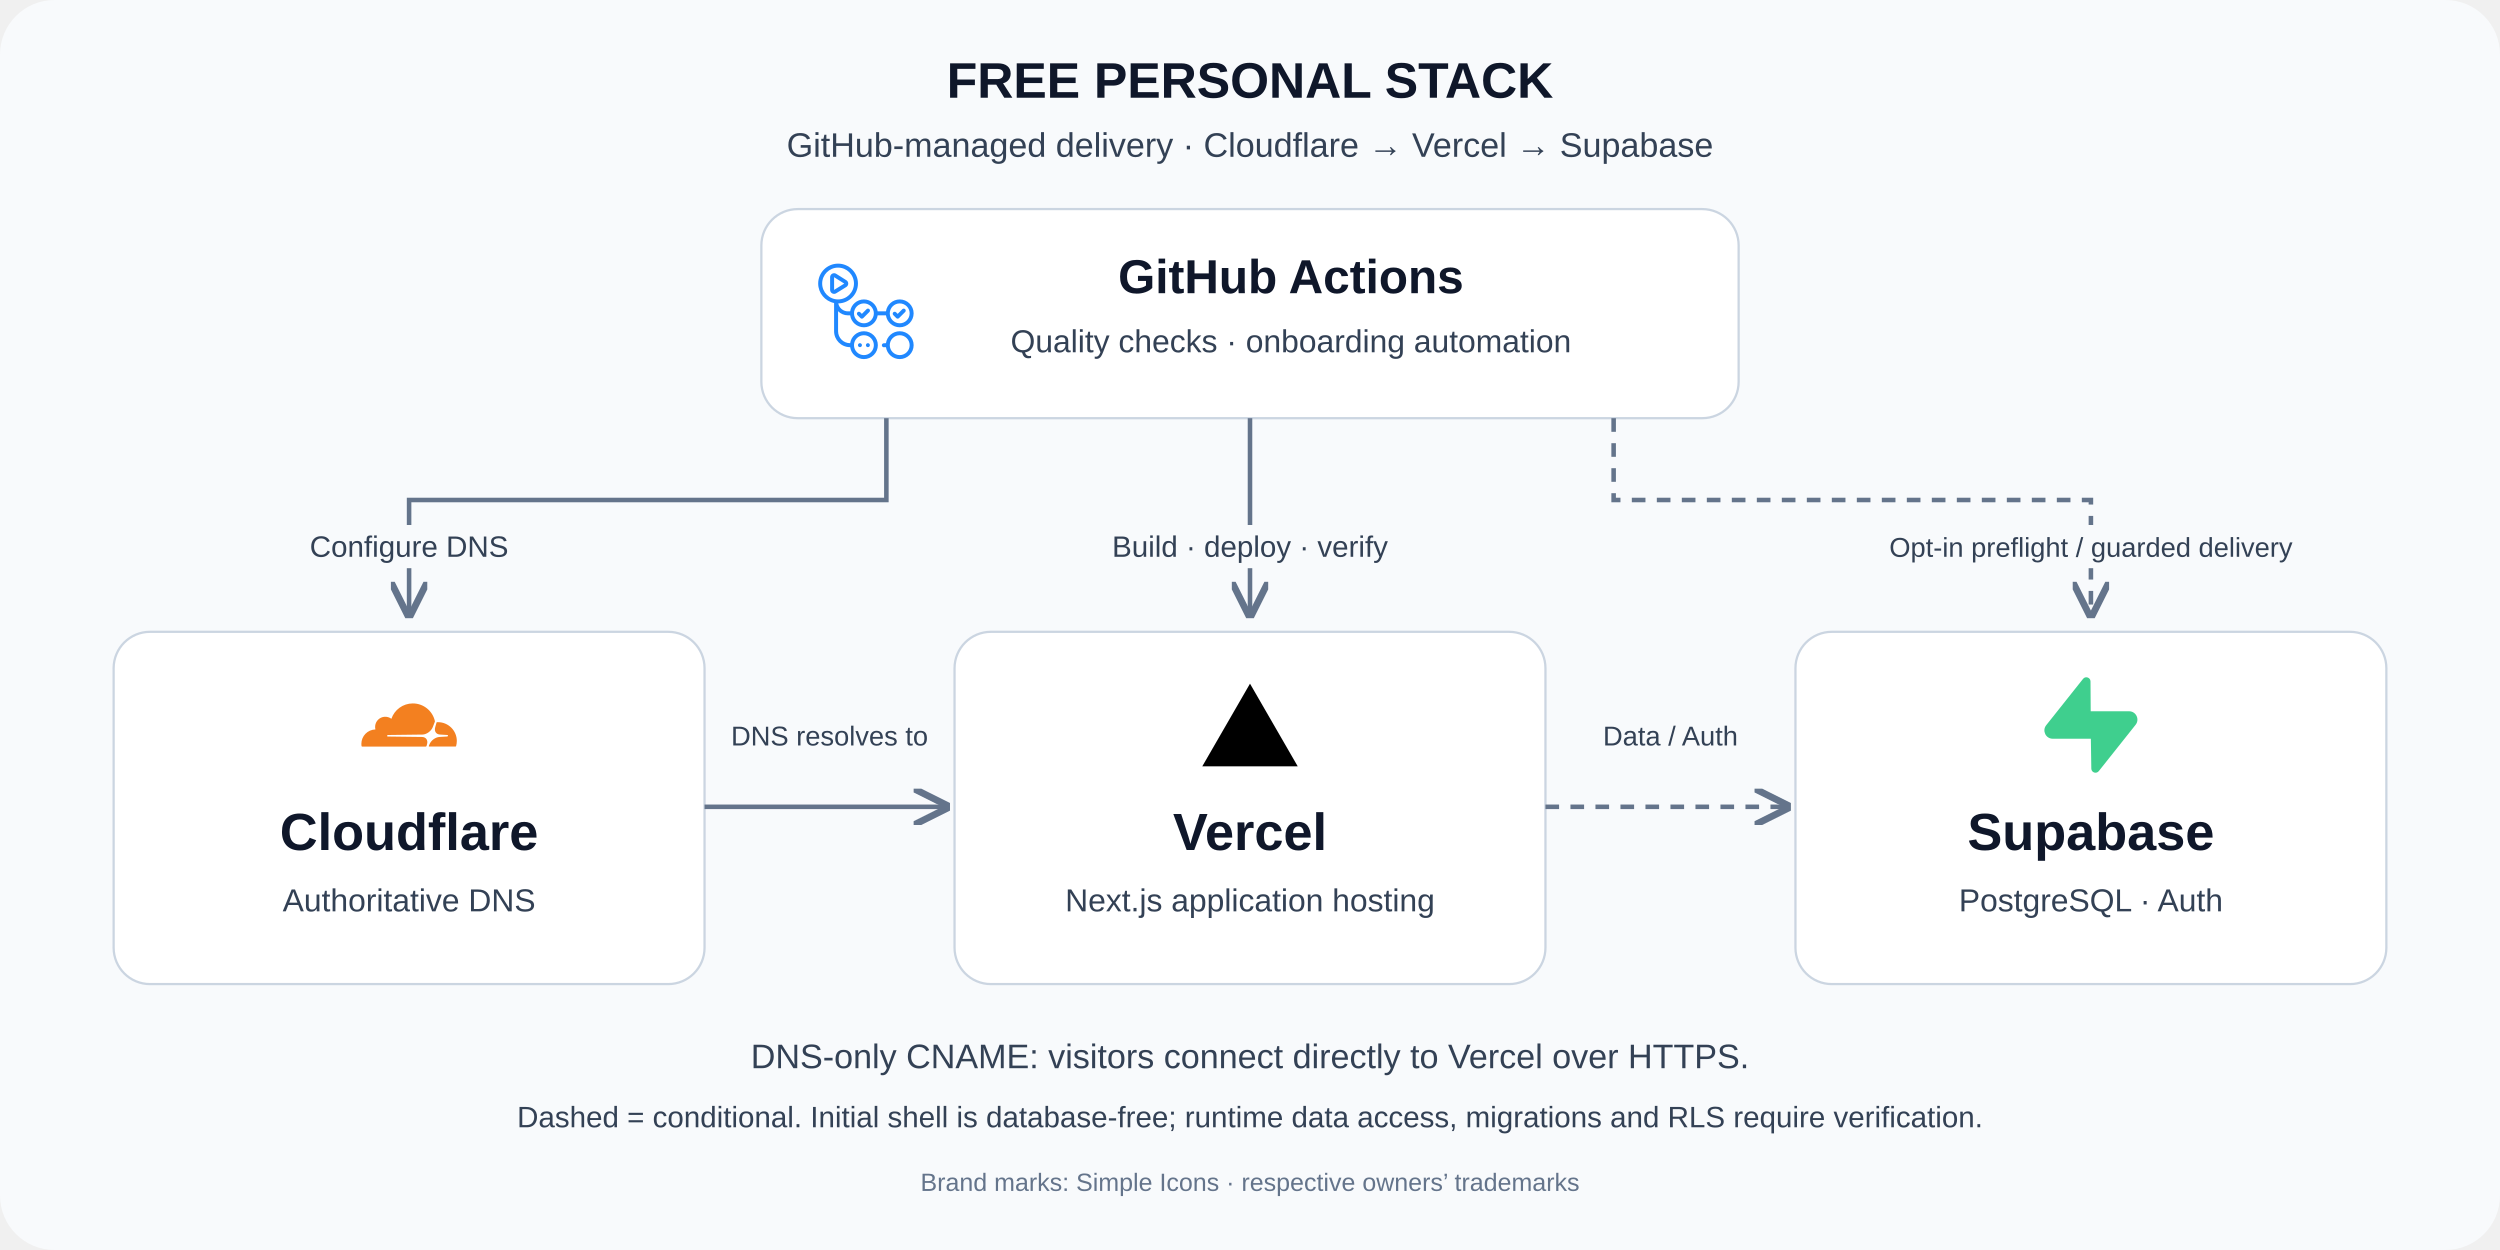
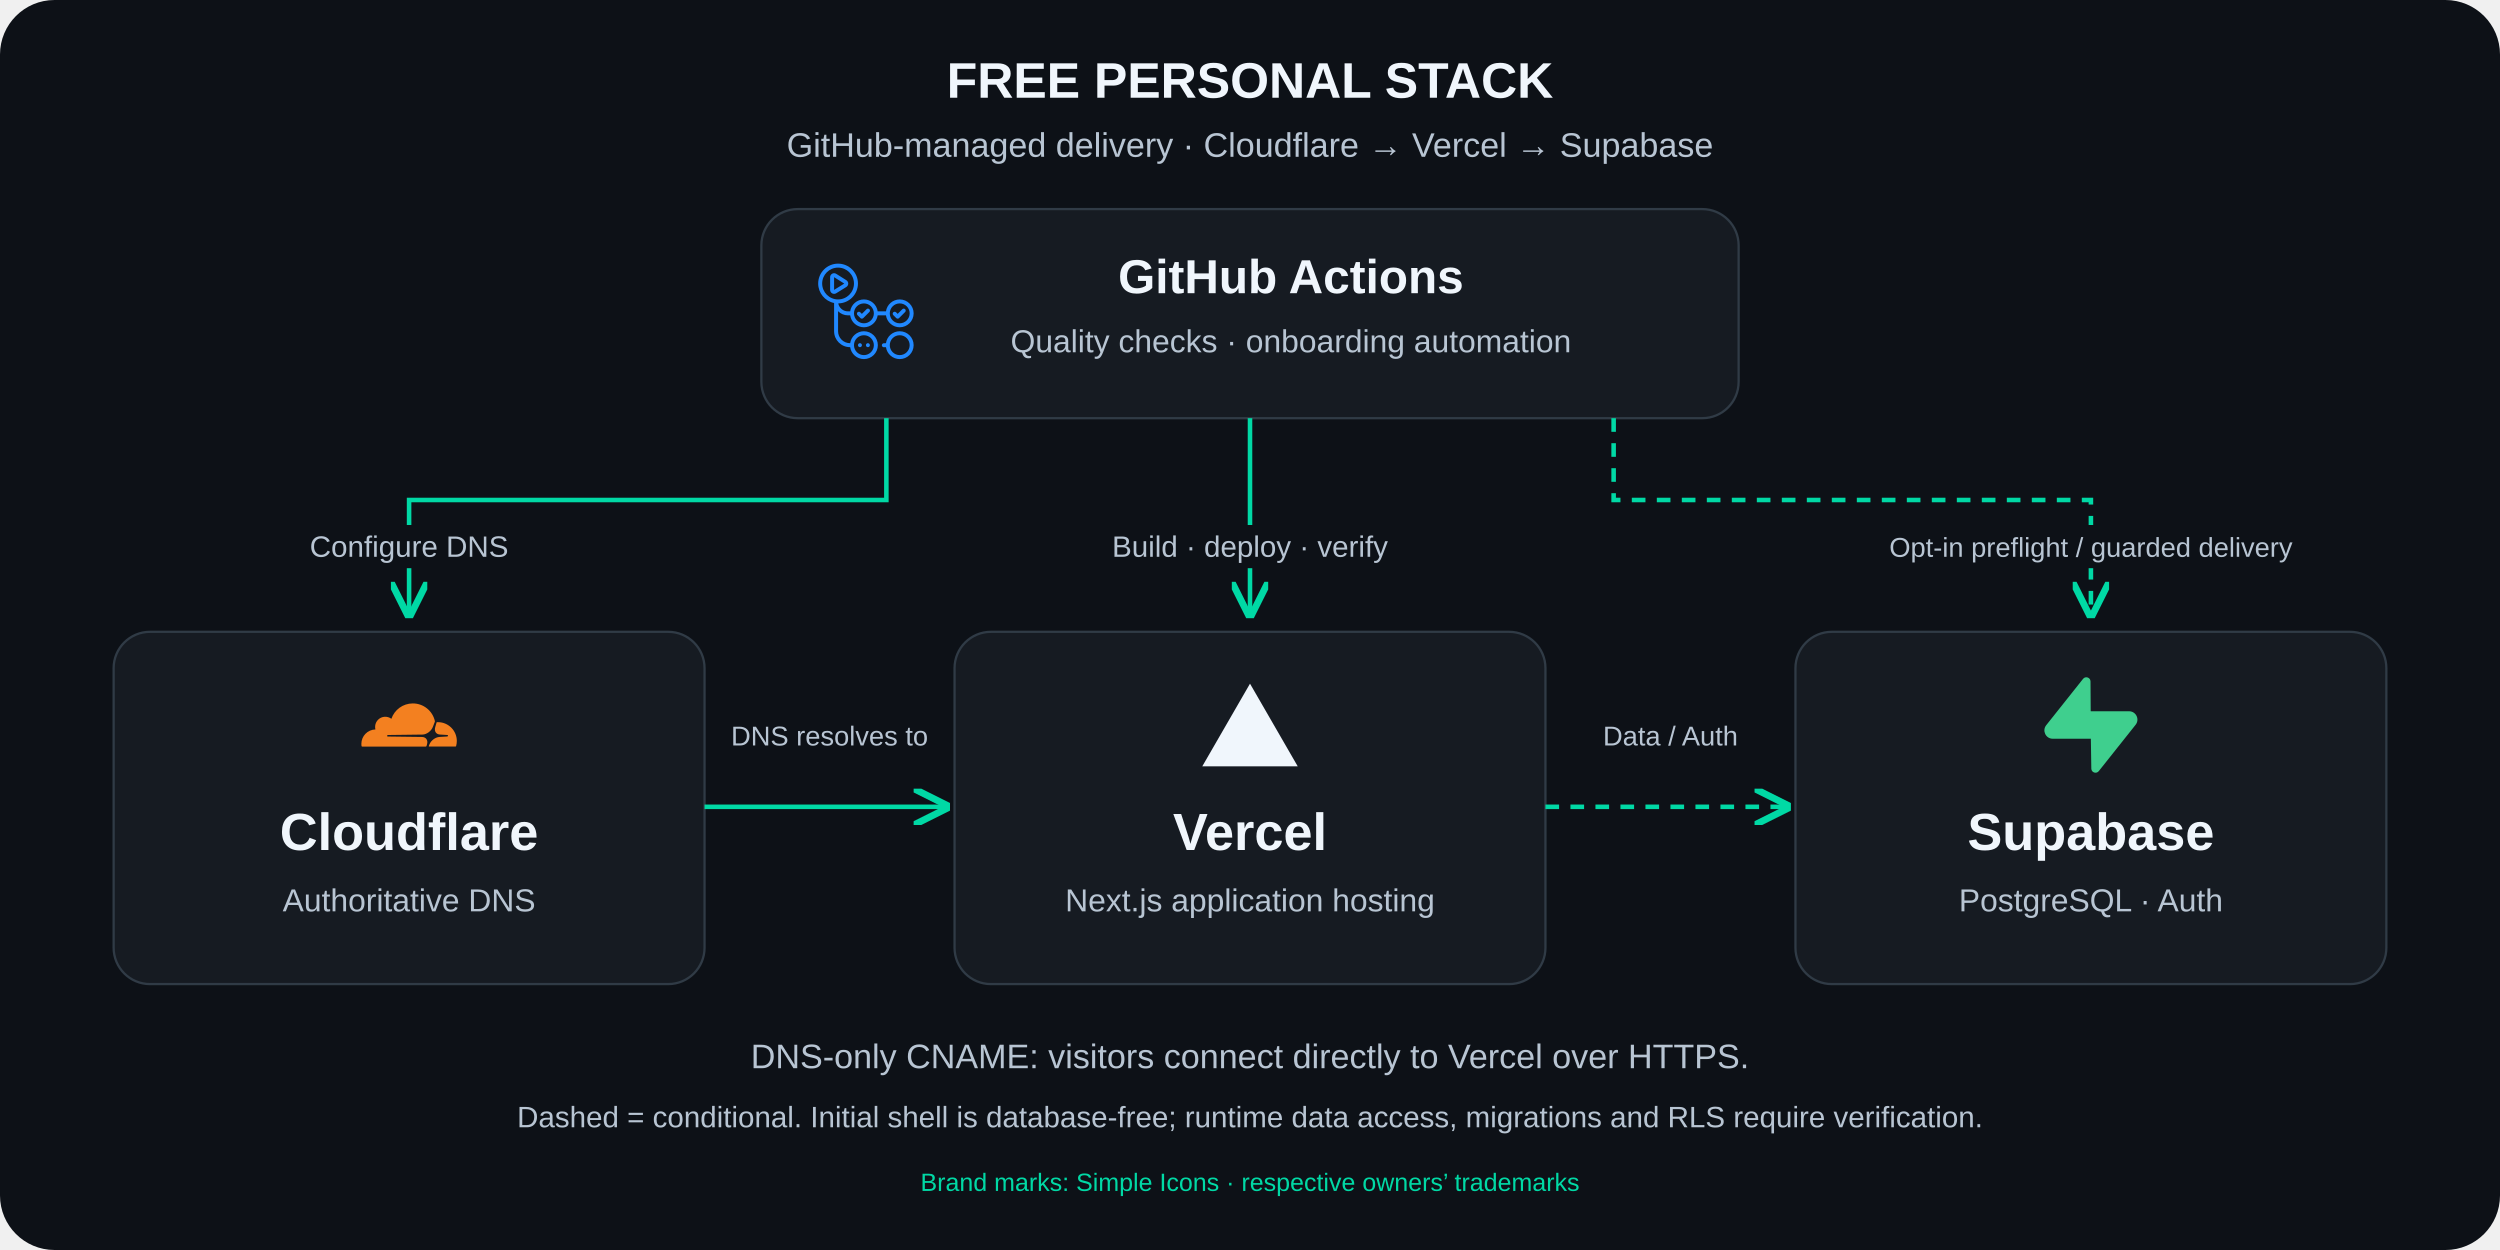
<svg xmlns="http://www.w3.org/2000/svg" width="1100" height="550" viewBox="0 0 1100 550" role="img" aria-labelledby="title desc">
  <defs>
    <marker id="arrow" markerWidth="8" markerHeight="8" refX="7" refY="4" orient="auto">
-       <path d="M0 0 L8 4 L0 8" fill="none" stroke="#64748b" stroke-width="1.5" />
+       <path d="M0 0 L8 4 L0 8" fill="none" stroke="#00d9a5" stroke-width="1.5" />
    </marker>
  </defs>
-   <rect width="1100" height="550" rx="24" fill="#f8fafc" />
-   <text x="550" y="43" font-family="Arial, Helvetica, sans-serif" font-size="22" font-weight="700" fill="#0f172a" text-anchor="middle">FREE PERSONAL STACK</text>
-   <text x="550" y="69" font-family="Arial, Helvetica, sans-serif" font-size="15" font-weight="400" fill="#334155" text-anchor="middle">GitHub-managed delivery · Cloudflare → Vercel → Supabase</text>
-   <rect x="335" y="92" width="430" height="92" rx="16" fill="white" stroke="#cbd5e1" />
+   <rect width="1100" height="550" rx="24" fill="#0d1117" />
+   <text x="550" y="43" font-family="Arial, Helvetica, sans-serif" font-size="22" font-weight="700" fill="#f0f6fc" text-anchor="middle">FREE PERSONAL STACK</text>
+   <text x="550" y="69" font-family="Arial, Helvetica, sans-serif" font-size="15" font-weight="400" fill="#b8c5d3" text-anchor="middle">GitHub-managed delivery · Cloudflare → Vercel → Supabase</text>
+   <rect x="335" y="92" width="430" height="92" rx="16" fill="#161b22" stroke="#303b46" />
  <g transform="translate(360 116) scale(1.75)" fill="#2088FF">
    <path d="M10.984 13.836a.5.5 0 0 1-.353-.146l-.745-.743a.5.5 0 1 1 .706-.708l.392.391 1.181-1.18a.5.5 0 0 1 .708.707l-1.535 1.533a.504.504 0 0 1-.354.146zm9.353-.147l1.534-1.532a.5.5 0 0 0-.707-.707l-1.181 1.18-.392-.391a.5.5 0 1 0-.706.708l.746.743a.497.497 0 0 0 .706-.001zM4.527 7.452l2.557-1.585A1 1 0 0 0 7.09 4.17L4.533 2.56A1 1 0 0 0 3 3.406v3.196a1.001 1.001 0 0 0 1.527.85zm2.03-2.436L4 6.602V3.406l2.557 1.61zM24 12.5c0 1.93-1.57 3.5-3.5 3.5a3.503 3.503 0 0 1-3.46-3h-2.08a3.503 3.503 0 0 1-3.46 3 3.502 3.502 0 0 1-3.46-3h-.558c-.972 0-1.85-.399-2.482-1.042V17c0 1.654 1.346 3 3 3h.04c.244-1.693 1.7-3 3.46-3 1.93 0 3.5 1.57 3.5 3.5S13.43 24 11.5 24a3.502 3.502 0 0 1-3.46-3H8c-2.206 0-4-1.794-4-4V9.899A5.008 5.008 0 0 1 0 5c0-2.757 2.243-5 5-5s5 2.243 5 5a5.005 5.005 0 0 1-4.952 4.998A2.482 2.482 0 0 0 7.482 12h.558c.244-1.693 1.7-3 3.46-3a3.502 3.502 0 0 1 3.46 3h2.08a3.503 3.503 0 0 1 3.46-3c1.93 0 3.5 1.57 3.5 3.5zm-15 8c0 1.378 1.122 2.5 2.5 2.5s2.5-1.122 2.5-2.5-1.122-2.5-2.5-2.5S9 19.122 9 20.5zM5 9c2.206 0 4-1.794 4-4S7.206 1 5 1 1 2.794 1 5s1.794 4 4 4zm9 3.5c0-1.378-1.122-2.5-2.5-2.5S9 11.122 9 12.5s1.122 2.5 2.5 2.5 2.5-1.122 2.5-2.5zm9 0c0-1.378-1.122-2.5-2.5-2.5S18 11.122 18 12.5s1.122 2.5 2.5 2.5 2.5-1.122 2.5-2.5zm-13 8a.5.5 0 1 0 1 0 .5.5 0 0 0-1 0zm2 0a.5.5 0 1 0 1 0 .5.5 0 0 0-1 0zm12 0c0 1.93-1.57 3.5-3.5 3.5a3.503 3.503 0 0 1-3.46-3.002c-.007.001-.013.005-.021.005l-.506.017h-.017a.5.5 0 0 1-.016-.999l.506-.017c.018-.002.035.006.052.007A3.503 3.503 0 0 1 20.5 17c1.93 0 3.5 1.57 3.5 3.5zm-1 0c0-1.378-1.122-2.5-2.5-2.5S18 19.122 18 20.5s1.122 2.5 2.5 2.5 2.5-1.122 2.5-2.5z" />
  </g>
-   <text x="568" y="129" font-family="Arial, Helvetica, sans-serif" font-size="21" font-weight="700" fill="#0f172a" text-anchor="middle">GitHub Actions</text>
-   <text x="568" y="155" font-family="Arial, Helvetica, sans-serif" font-size="14" font-weight="400" fill="#334155" text-anchor="middle">Quality checks · onboarding automation</text>
-   <path d="M390 184 V220 H180 V270" fill="none" stroke="#64748b" stroke-width="2" marker-end="url(#arrow)" />
-   <path d="M550 184 V270" fill="none" stroke="#64748b" stroke-width="2" marker-end="url(#arrow)" />
-   <path d="M710 184 V220 H920 V270" fill="none" stroke="#64748b" stroke-width="2" marker-end="url(#arrow)" stroke-dasharray="6 5" />
-   <rect x="126" y="231" width="108" height="19" fill="#f8fafc" />
-   <rect x="475" y="231" width="150" height="19" fill="#f8fafc" />
-   <rect x="818" y="231" width="204" height="19" fill="#f8fafc" />
-   <text x="180" y="245" font-family="Arial, Helvetica, sans-serif" font-size="13" font-weight="400" fill="#334155" text-anchor="middle">Configure DNS</text>
-   <text x="550" y="245" font-family="Arial, Helvetica, sans-serif" font-size="13" font-weight="400" fill="#334155" text-anchor="middle">Build · deploy · verify</text>
-   <text x="920" y="245" font-family="Arial, Helvetica, sans-serif" font-size="12" font-weight="400" fill="#334155" text-anchor="middle">Opt-in preflight / guarded delivery</text>
-   <rect x="50" y="278" width="260" height="155" rx="16" fill="white" stroke="#cbd5e1" />
+   <text x="568" y="129" font-family="Arial, Helvetica, sans-serif" font-size="21" font-weight="700" fill="#f0f6fc" text-anchor="middle">GitHub Actions</text>
+   <text x="568" y="155" font-family="Arial, Helvetica, sans-serif" font-size="14" font-weight="400" fill="#b8c5d3" text-anchor="middle">Quality checks · onboarding automation</text>
+   <path d="M390 184 V220 H180 V270" fill="none" stroke="#00d9a5" stroke-width="2" marker-end="url(#arrow)" />
+   <path d="M550 184 V270" fill="none" stroke="#00d9a5" stroke-width="2" marker-end="url(#arrow)" />
+   <path d="M710 184 V220 H920 V270" fill="none" stroke="#00d9a5" stroke-width="2" marker-end="url(#arrow)" stroke-dasharray="6 5" />
+   <rect x="126" y="231" width="108" height="19" fill="#0d1117" />
+   <rect x="475" y="231" width="150" height="19" fill="#0d1117" />
+   <rect x="818" y="231" width="204" height="19" fill="#0d1117" />
+   <text x="180" y="245" font-family="Arial, Helvetica, sans-serif" font-size="13" font-weight="400" fill="#b8c5d3" text-anchor="middle">Configure DNS</text>
+   <text x="550" y="245" font-family="Arial, Helvetica, sans-serif" font-size="13" font-weight="400" fill="#b8c5d3" text-anchor="middle">Build · deploy · verify</text>
+   <text x="920" y="245" font-family="Arial, Helvetica, sans-serif" font-size="12" font-weight="400" fill="#b8c5d3" text-anchor="middle">Opt-in preflight / guarded delivery</text>
+   <rect x="50" y="278" width="260" height="155" rx="16" fill="#161b22" stroke="#303b46" />
  <g transform="translate(159 298) scale(1.75)" fill="#F38020">
    <path d="M16.509 16.845c.147-.507.091-.971-.155-1.315-.225-.316-.605-.499-1.062-.52l-8.659-.112a.156.156 0 0 1-.133-.071c-.028-.042-.035-.099-.021-.155.028-.084.112-.148.204-.156l8.736-.112c1.035-.049 2.16-.887 2.554-1.914l.499-1.301c.021-.056.029-.113.015-.168-.562-2.546-2.835-4.445-5.55-4.445-2.504 0-4.628 1.618-5.388 3.861-.493-.366-1.119-.562-1.794-.499-1.203.119-2.167 1.083-2.286 2.286-.028.31-.007.613.064.894C1.568 13.171 0 14.775 0 16.752c0 .175.014.351.035.527.014.083.084.147.169.147h15.981c.091 0 .176-.065.203-.155l.12-.427zm2.757-5.563c-.077 0-.161 0-.238.011-.057 0-.105.042-.127.098l-.338 1.174c-.147.507-.092.971.154 1.316.226.316.606.498 1.062.519l1.844.113c.056 0 .105.026.133.07.028.043.035.107.021.156-.028.084-.113.148-.204.155l-1.921.112c-1.041.049-2.158.887-2.553 1.914l-.141.358c-.028.071.021.142.099.142h6.598c.077 0 .147-.049.169-.126.112-.408.176-.837.176-1.28 0-2.603-2.125-4.727-4.734-4.727" />
  </g>
-   <text x="180" y="374" font-family="Arial, Helvetica, sans-serif" font-size="23" font-weight="700" fill="#0f172a" text-anchor="middle">Cloudflare</text>
-   <text x="180" y="401" font-family="Arial, Helvetica, sans-serif" font-size="14" font-weight="400" fill="#334155" text-anchor="middle">Authoritative DNS</text>
-   <rect x="420" y="278" width="260" height="155" rx="16" fill="white" stroke="#cbd5e1" />
-   <g transform="translate(529 298) scale(1.75)" fill="#000000">
+   <text x="180" y="374" font-family="Arial, Helvetica, sans-serif" font-size="23" font-weight="700" fill="#f0f6fc" text-anchor="middle">Cloudflare</text>
+   <text x="180" y="401" font-family="Arial, Helvetica, sans-serif" font-size="14" font-weight="400" fill="#b8c5d3" text-anchor="middle">Authoritative DNS</text>
+   <rect x="420" y="278" width="260" height="155" rx="16" fill="#161b22" stroke="#303b46" />
+   <g transform="translate(529 298) scale(1.75)" fill="#f0f6fc">
    <path d="m12 1.608 12 20.784H0Z" />
  </g>
-   <text x="550" y="374" font-family="Arial, Helvetica, sans-serif" font-size="23" font-weight="700" fill="#0f172a" text-anchor="middle">Vercel</text>
-   <text x="550" y="401" font-family="Arial, Helvetica, sans-serif" font-size="14" font-weight="400" fill="#334155" text-anchor="middle">Next.js application hosting</text>
-   <rect x="790" y="278" width="260" height="155" rx="16" fill="white" stroke="#cbd5e1" />
+   <text x="550" y="374" font-family="Arial, Helvetica, sans-serif" font-size="23" font-weight="700" fill="#f0f6fc" text-anchor="middle">Vercel</text>
+   <text x="550" y="401" font-family="Arial, Helvetica, sans-serif" font-size="14" font-weight="400" fill="#b8c5d3" text-anchor="middle">Next.js application hosting</text>
+   <rect x="790" y="278" width="260" height="155" rx="16" fill="#161b22" stroke="#303b46" />
  <g transform="translate(899 298) scale(1.75)" fill="#3FCF8E">
    <path d="M11.9 1.036c-.015-.986-1.26-1.41-1.874-.637L.764 12.05C-.33 13.427.65 15.455 2.409 15.455h9.579l.113 7.51c.014.985 1.259 1.408 1.873.636l9.262-11.653c1.093-1.375.113-3.403-1.645-3.403h-9.642z" />
  </g>
-   <text x="920" y="374" font-family="Arial, Helvetica, sans-serif" font-size="23" font-weight="700" fill="#0f172a" text-anchor="middle">Supabase</text>
-   <text x="920" y="401" font-family="Arial, Helvetica, sans-serif" font-size="14" font-weight="400" fill="#334155" text-anchor="middle">PostgreSQL · Auth</text>
-   <path d="M310 355 H416" stroke="#64748b" stroke-width="2" marker-end="url(#arrow)" />
-   <path d="M680 355 H786" stroke="#64748b" stroke-width="2" stroke-dasharray="6 5" marker-end="url(#arrow)" />
-   <text x="365" y="328" font-family="Arial, Helvetica, sans-serif" font-size="12" font-weight="400" fill="#334155" text-anchor="middle">DNS resolves to</text>
-   <text x="735" y="328" font-family="Arial, Helvetica, sans-serif" font-size="12" font-weight="400" fill="#334155" text-anchor="middle">Data / Auth</text>
-   <text x="550" y="470" font-family="Arial, Helvetica, sans-serif" font-size="15" font-weight="400" fill="#334155" text-anchor="middle">DNS-only CNAME: visitors connect directly to Vercel over HTTPS.</text>
-   <text x="550" y="496" font-family="Arial, Helvetica, sans-serif" font-size="13" font-weight="400" fill="#334155" text-anchor="middle">Dashed = conditional. Initial shell is database-free; runtime data access, migrations and RLS require verification.</text>
-   <text x="550" y="524" font-family="Arial, Helvetica, sans-serif" font-size="11" font-weight="400" fill="#64748b" text-anchor="middle">Brand marks: Simple Icons · respective owners’ trademarks</text>
+   <text x="920" y="374" font-family="Arial, Helvetica, sans-serif" font-size="23" font-weight="700" fill="#f0f6fc" text-anchor="middle">Supabase</text>
+   <text x="920" y="401" font-family="Arial, Helvetica, sans-serif" font-size="14" font-weight="400" fill="#b8c5d3" text-anchor="middle">PostgreSQL · Auth</text>
+   <path d="M310 355 H416" stroke="#00d9a5" stroke-width="2" marker-end="url(#arrow)" />
+   <path d="M680 355 H786" stroke="#00d9a5" stroke-width="2" stroke-dasharray="6 5" marker-end="url(#arrow)" />
+   <text x="365" y="328" font-family="Arial, Helvetica, sans-serif" font-size="12" font-weight="400" fill="#b8c5d3" text-anchor="middle">DNS resolves to</text>
+   <text x="735" y="328" font-family="Arial, Helvetica, sans-serif" font-size="12" font-weight="400" fill="#b8c5d3" text-anchor="middle">Data / Auth</text>
+   <text x="550" y="470" font-family="Arial, Helvetica, sans-serif" font-size="15" font-weight="400" fill="#b8c5d3" text-anchor="middle">DNS-only CNAME: visitors connect directly to Vercel over HTTPS.</text>
+   <text x="550" y="496" font-family="Arial, Helvetica, sans-serif" font-size="13" font-weight="400" fill="#b8c5d3" text-anchor="middle">Dashed = conditional. Initial shell is database-free; runtime data access, migrations and RLS require verification.</text>
+   <text x="550" y="524" font-family="Arial, Helvetica, sans-serif" font-size="11" font-weight="400" fill="#00d9a5" text-anchor="middle">Brand marks: Simple Icons · respective owners’ trademarks</text>
</svg>
